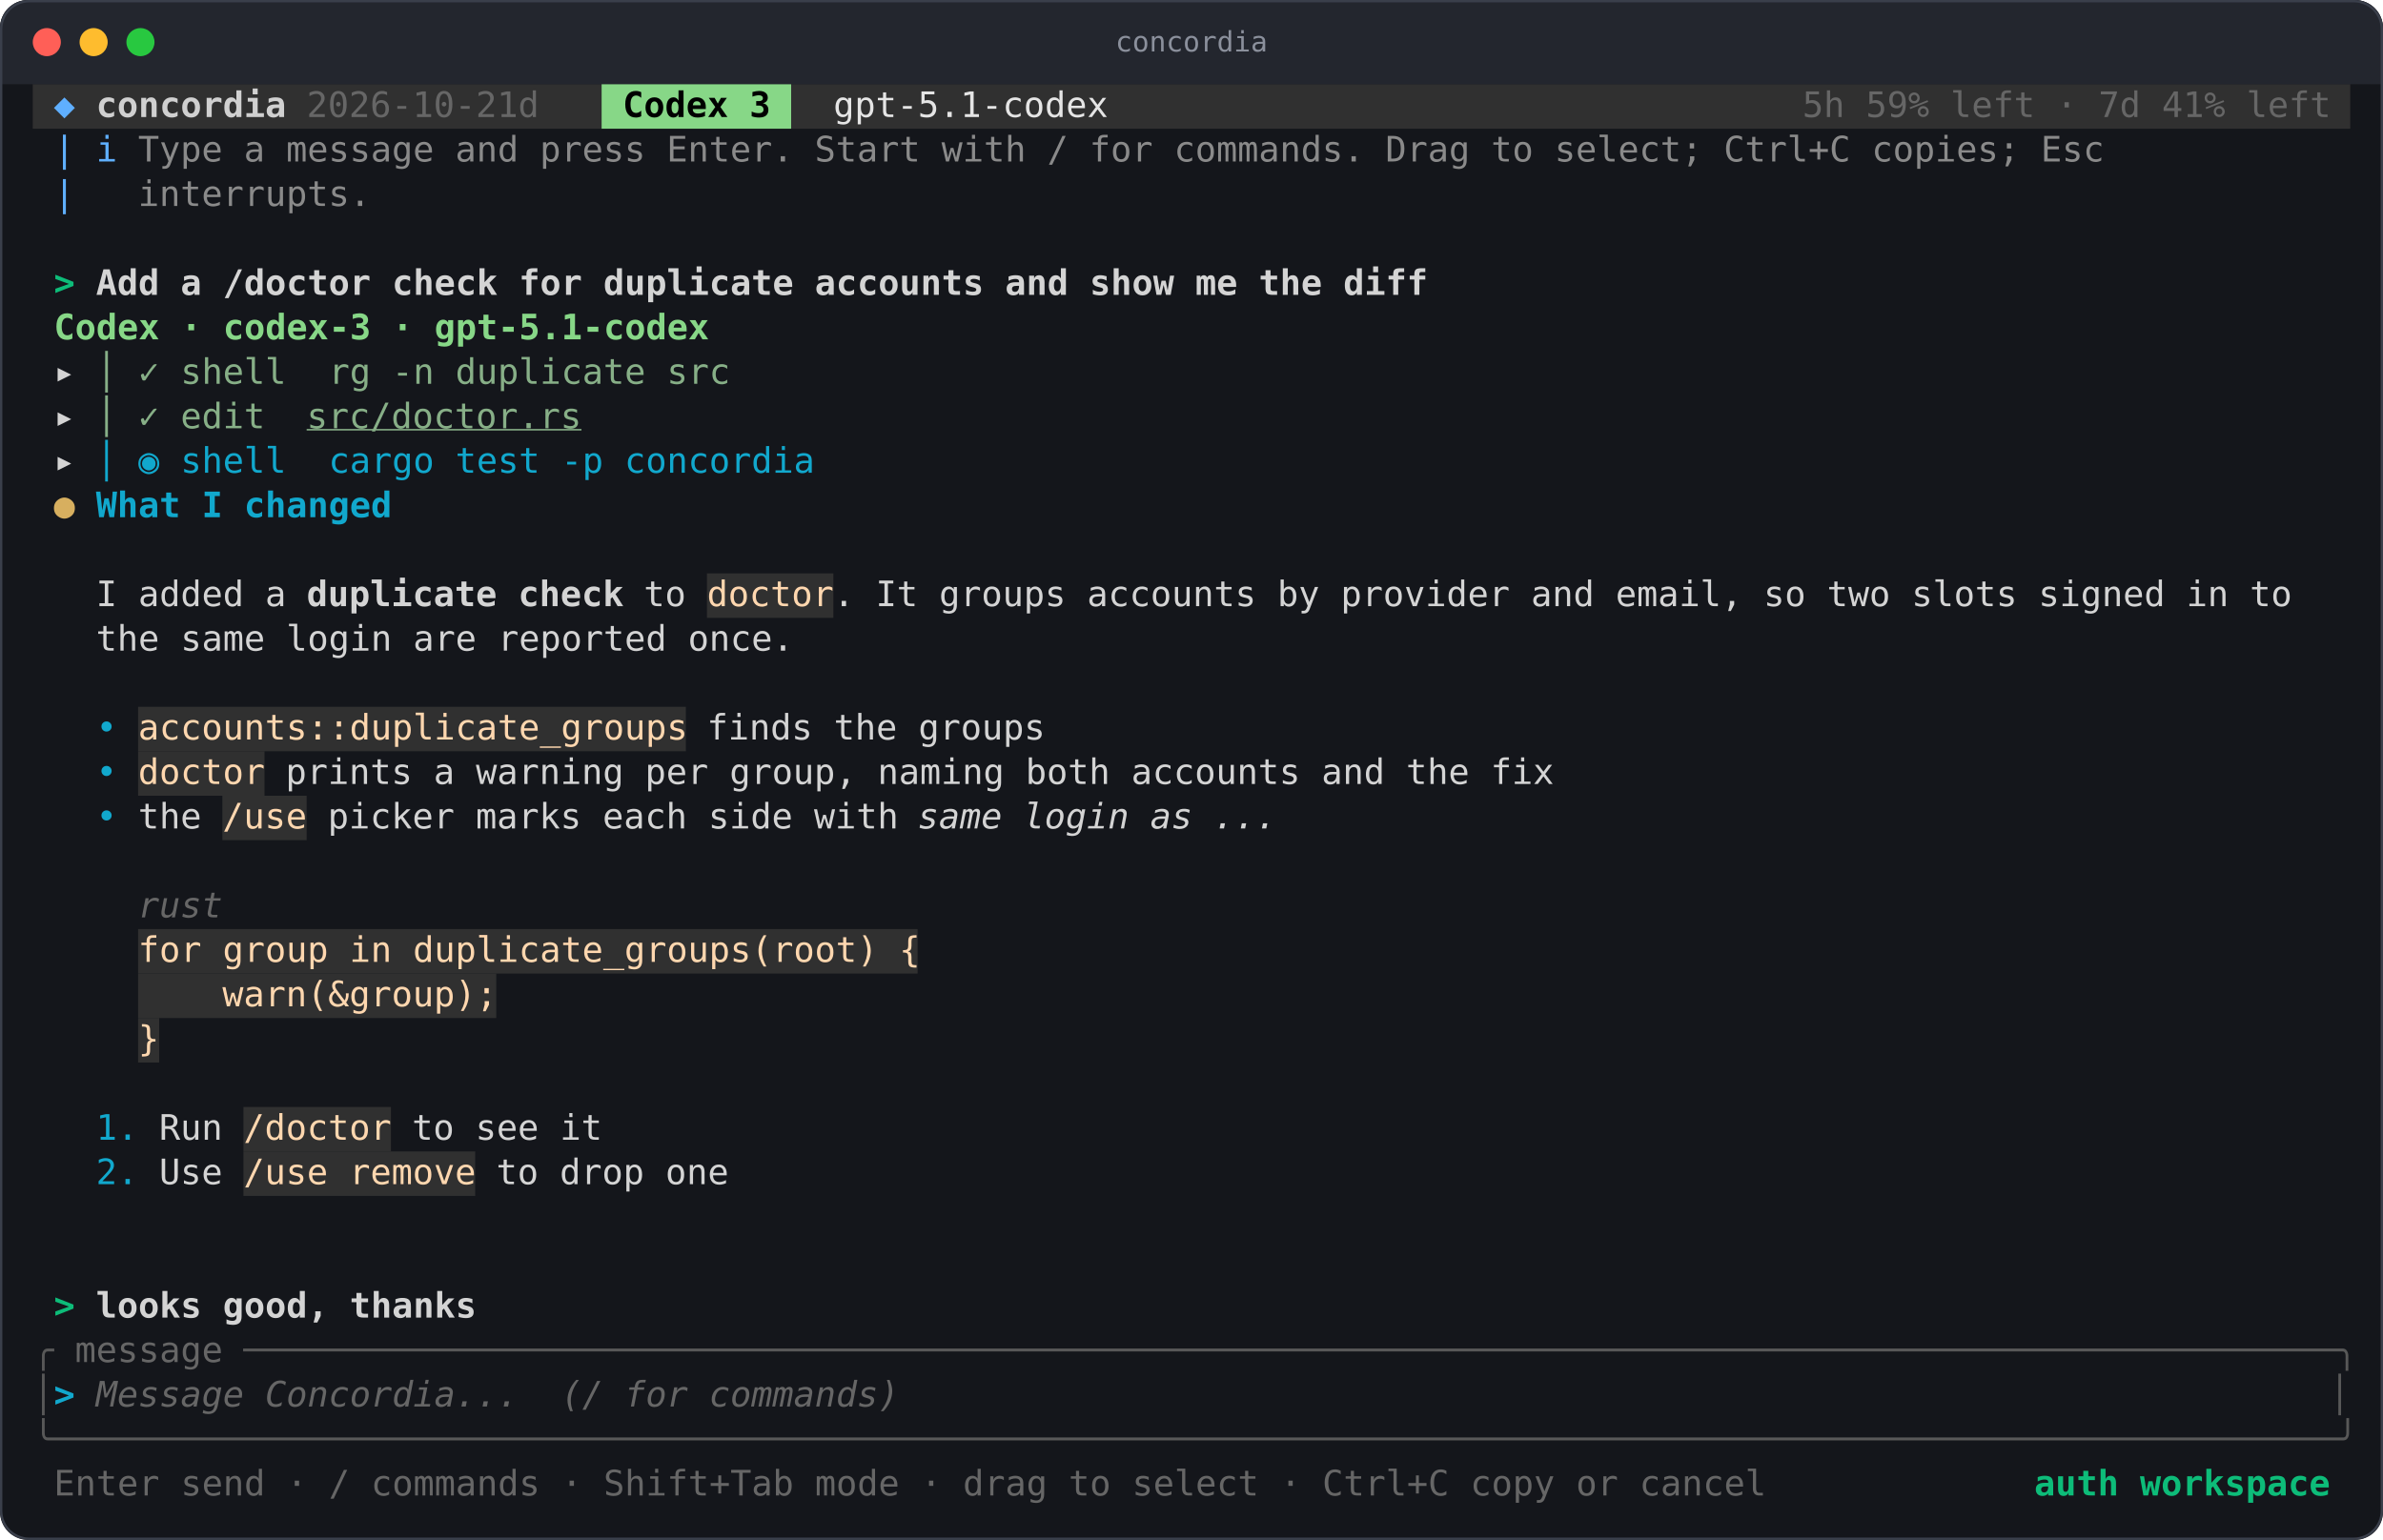
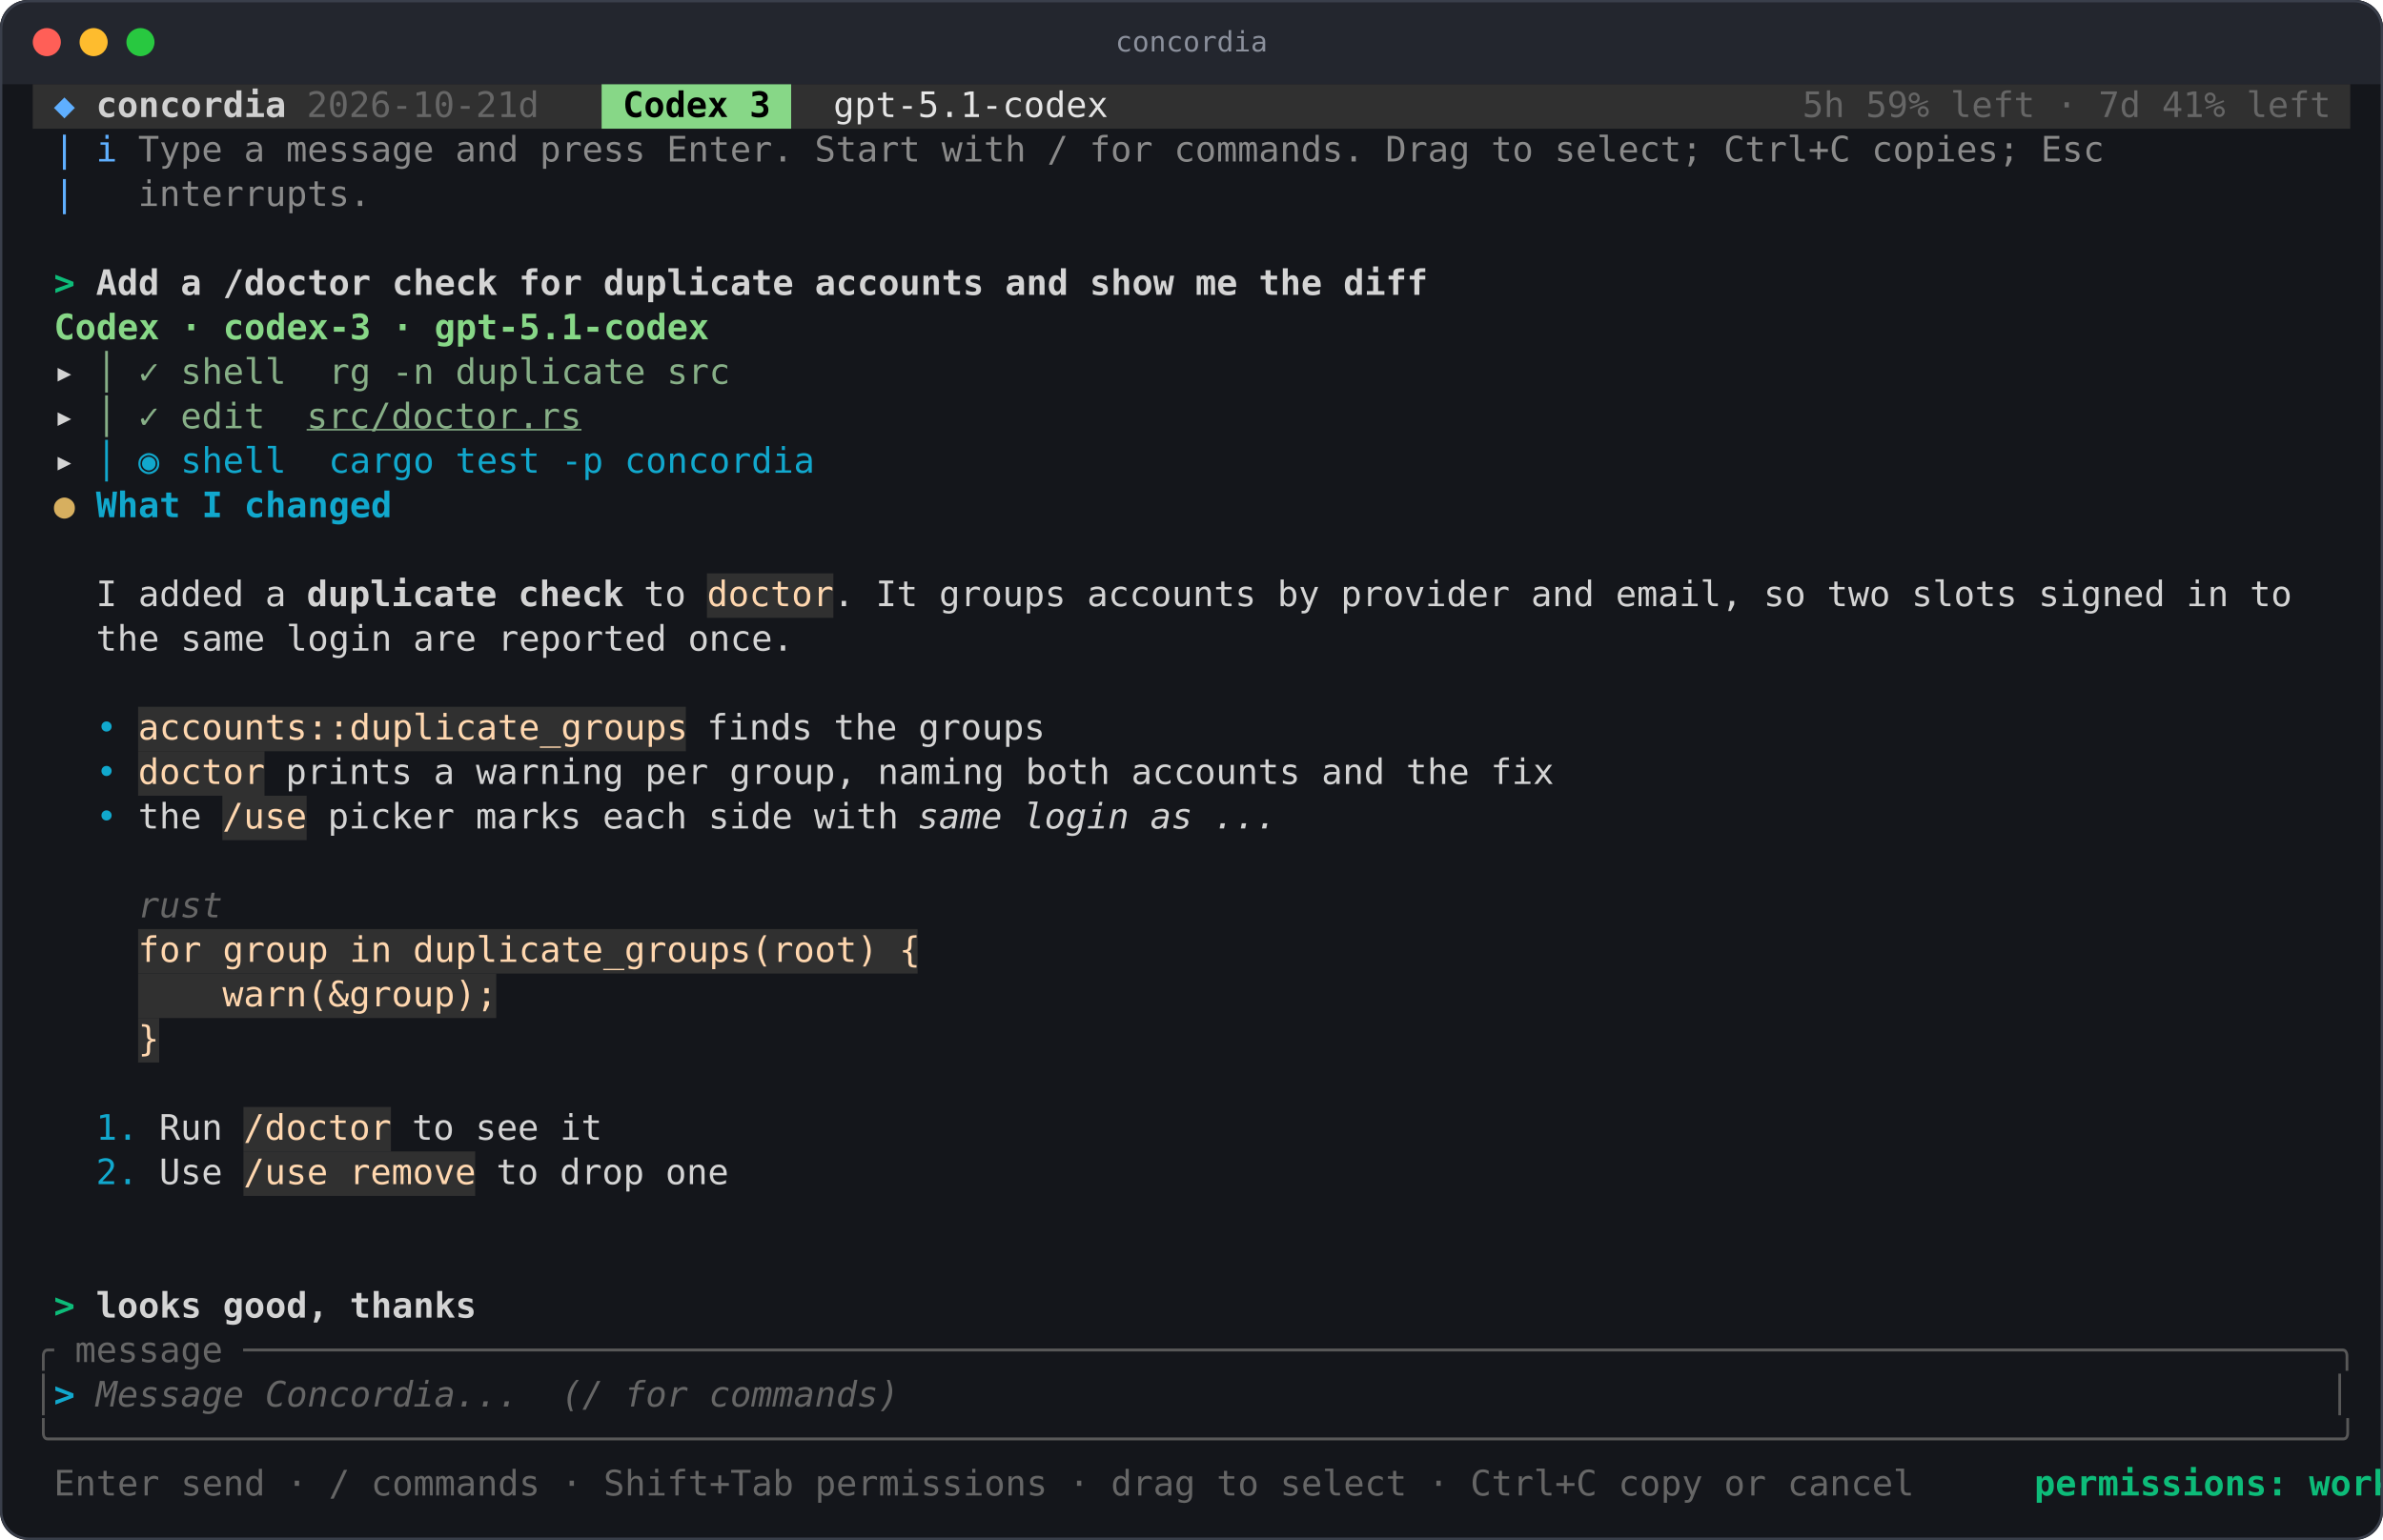
<svg xmlns="http://www.w3.org/2000/svg" width="1018" height="658" viewBox="0 0 1018 658" role="img" aria-label="concordia">
  <defs>
    <clipPath id="win">
      <rect width="1018" height="658" rx="12" />
    </clipPath>
  </defs>
  <g clip-path="url(#win)">
    <rect width="1018" height="658" fill="#14161b" />
    <rect width="1018" height="36" fill="#23262e" />
    <circle cx="20" cy="18" r="6" fill="#ff5f57" />
    <circle cx="40" cy="18" r="6" fill="#febc2e" />
    <circle cx="60" cy="18" r="6" fill="#28c840" />
    <text x="509" y="22" font-family="Cascadia Mono, Consolas, monospace" font-size="12" fill="#8b909c" text-anchor="middle">concordia</text>
    <rect x="14" y="36" width="243" height="19" fill="#303030" />
    <rect x="257" y="36" width="81" height="19" fill="#87d787" />
    <rect x="338" y="36" width="666" height="19" fill="#303030" />
    <rect x="302" y="245" width="54" height="19" fill="#303030" />
    <rect x="59" y="302" width="234" height="19" fill="#303030" />
    <rect x="59" y="321" width="54" height="19" fill="#303030" />
    <rect x="95" y="340" width="36" height="19" fill="#303030" />
    <rect x="59" y="397" width="333" height="19" fill="#303030" />
    <rect x="59" y="416" width="153" height="19" fill="#303030" />
    <rect x="59" y="435" width="9" height="19" fill="#303030" />
    <rect x="104" y="473" width="63" height="19" fill="#303030" />
    <rect x="104" y="492" width="99" height="19" fill="#303030" />
    <g font-family="Cascadia Mono, Consolas, monospace" font-size="15" xml:space="preserve">
      <text x="23" y="50" textLength="9" lengthAdjust="spacingAndGlyphs" fill="#5fafff" font-weight="700">◆</text>
      <text x="41" y="50" textLength="81" lengthAdjust="spacingAndGlyphs" fill="#d0d0d0" font-weight="700">concordia</text>
      <text x="131" y="50" textLength="99" lengthAdjust="spacingAndGlyphs" fill="#666666">2026-10-21d</text>
      <text x="266" y="50" textLength="63" lengthAdjust="spacingAndGlyphs" fill="#000000" font-weight="700">Codex 3</text>
      <text x="356" y="50" textLength="117" lengthAdjust="spacingAndGlyphs" fill="#e5e5e5">gpt-5.1-codex</text>
      <text x="770" y="50" textLength="225" lengthAdjust="spacingAndGlyphs" fill="#666666">5h 59% left · 7d 41% left</text>
      <text x="23" y="69" textLength="27" lengthAdjust="spacingAndGlyphs" fill="#5fafff">| i</text>
      <text x="59" y="69" textLength="837" lengthAdjust="spacingAndGlyphs" fill="#8a8a8a">Type a message and press Enter. Start with / for commands. Drag to select; Ctrl+C copies; Esc</text>
      <text x="23" y="88" textLength="9" lengthAdjust="spacingAndGlyphs" fill="#5fafff">|</text>
      <text x="59" y="88" textLength="99" lengthAdjust="spacingAndGlyphs" fill="#8a8a8a">interrupts.</text>
      <text x="23" y="126" textLength="9" lengthAdjust="spacingAndGlyphs" fill="#0dbc79" font-weight="700">&gt;</text>
      <text x="41" y="126" textLength="567" lengthAdjust="spacingAndGlyphs" fill="#d4d4d4" font-weight="700">Add a /doctor check for duplicate accounts and show me the diff</text>
      <text x="23" y="145" textLength="279" lengthAdjust="spacingAndGlyphs" fill="#87d787" font-weight="700">Codex · codex-3 · gpt-5.1-codex</text>
      <text x="23" y="164" textLength="9" lengthAdjust="spacingAndGlyphs" fill="#d4d4d4">▸</text>
      <text x="41" y="164" textLength="270" lengthAdjust="spacingAndGlyphs" fill="#87af87">│ ✓ shell  rg -n duplicate src</text>
      <text x="23" y="183" textLength="9" lengthAdjust="spacingAndGlyphs" fill="#d4d4d4">▸</text>
      <text x="41" y="183" textLength="72" lengthAdjust="spacingAndGlyphs" fill="#87af87">│ ✓ edit</text>
      <text x="131" y="183" textLength="117" lengthAdjust="spacingAndGlyphs" fill="#87af87" text-decoration="underline">src/doctor.rs</text>
      <text x="23" y="202" textLength="9" lengthAdjust="spacingAndGlyphs" fill="#d4d4d4">▸</text>
      <text x="41" y="202" textLength="306" lengthAdjust="spacingAndGlyphs" fill="#11a8cd">│ ◉ shell  cargo test -p concordia</text>
      <text x="23" y="221" textLength="9" lengthAdjust="spacingAndGlyphs" fill="#d7af5f">●</text>
      <text x="41" y="221" textLength="126" lengthAdjust="spacingAndGlyphs" fill="#11a8cd" font-weight="700">What I changed</text>
      <text x="41" y="259" textLength="81" lengthAdjust="spacingAndGlyphs" fill="#d4d4d4">I added a</text>
      <text x="131" y="259" textLength="135" lengthAdjust="spacingAndGlyphs" fill="#d4d4d4" font-weight="700">duplicate check</text>
      <text x="275" y="259" textLength="18" lengthAdjust="spacingAndGlyphs" fill="#d4d4d4">to</text>
      <text x="302" y="259" textLength="54" lengthAdjust="spacingAndGlyphs" fill="#ffd7af">doctor</text>
      <text x="356" y="259" textLength="621" lengthAdjust="spacingAndGlyphs" fill="#d4d4d4">. It groups accounts by provider and email, so two slots signed in to</text>
      <text x="41" y="278" textLength="297" lengthAdjust="spacingAndGlyphs" fill="#d4d4d4">the same login are reported once.</text>
      <text x="41" y="316" textLength="9" lengthAdjust="spacingAndGlyphs" fill="#11a8cd">•</text>
      <text x="59" y="316" textLength="234" lengthAdjust="spacingAndGlyphs" fill="#ffd7af">accounts::duplicate_groups</text>
      <text x="302" y="316" textLength="144" lengthAdjust="spacingAndGlyphs" fill="#d4d4d4">finds the groups</text>
      <text x="41" y="335" textLength="9" lengthAdjust="spacingAndGlyphs" fill="#11a8cd">•</text>
      <text x="59" y="335" textLength="54" lengthAdjust="spacingAndGlyphs" fill="#ffd7af">doctor</text>
      <text x="122" y="335" textLength="540" lengthAdjust="spacingAndGlyphs" fill="#d4d4d4">prints a warning per group, naming both accounts and the fix</text>
      <text x="41" y="354" textLength="9" lengthAdjust="spacingAndGlyphs" fill="#11a8cd">•</text>
      <text x="59" y="354" textLength="27" lengthAdjust="spacingAndGlyphs" fill="#d4d4d4">the</text>
      <text x="95" y="354" textLength="36" lengthAdjust="spacingAndGlyphs" fill="#ffd7af">/use</text>
      <text x="140" y="354" textLength="243" lengthAdjust="spacingAndGlyphs" fill="#d4d4d4">picker marks each side with</text>
      <text x="392" y="354" textLength="153" lengthAdjust="spacingAndGlyphs" fill="#d4d4d4" font-style="italic">same login as ...</text>
      <text x="59" y="392" textLength="36" lengthAdjust="spacingAndGlyphs" fill="#666666" font-style="italic">rust</text>
      <text x="59" y="411" textLength="333" lengthAdjust="spacingAndGlyphs" fill="#ffd7af">for group in duplicate_groups(root) {</text>
      <text x="95" y="430" textLength="117" lengthAdjust="spacingAndGlyphs" fill="#ffd7af">warn(&amp;group);</text>
      <text x="59" y="449" textLength="9" lengthAdjust="spacingAndGlyphs" fill="#ffd7af">}</text>
      <text x="41" y="487" textLength="18" lengthAdjust="spacingAndGlyphs" fill="#11a8cd">1.</text>
      <text x="68" y="487" textLength="27" lengthAdjust="spacingAndGlyphs" fill="#d4d4d4">Run</text>
      <text x="104" y="487" textLength="63" lengthAdjust="spacingAndGlyphs" fill="#ffd7af">/doctor</text>
      <text x="176" y="487" textLength="81" lengthAdjust="spacingAndGlyphs" fill="#d4d4d4">to see it</text>
      <text x="41" y="506" textLength="18" lengthAdjust="spacingAndGlyphs" fill="#11a8cd">2.</text>
      <text x="68" y="506" textLength="27" lengthAdjust="spacingAndGlyphs" fill="#d4d4d4">Use</text>
      <text x="104" y="506" textLength="99" lengthAdjust="spacingAndGlyphs" fill="#ffd7af">/use remove</text>
      <text x="212" y="506" textLength="99" lengthAdjust="spacingAndGlyphs" fill="#d4d4d4">to drop one</text>
      <text x="23" y="563" textLength="9" lengthAdjust="spacingAndGlyphs" fill="#0dbc79" font-weight="700">&gt;</text>
      <text x="41" y="563" textLength="162" lengthAdjust="spacingAndGlyphs" fill="#d4d4d4" font-weight="700">looks good, thanks</text>
      <text x="14" y="582" textLength="9" lengthAdjust="spacingAndGlyphs" fill="#585858">╭</text>
      <text x="32" y="582" textLength="63" lengthAdjust="spacingAndGlyphs" fill="#666666">message</text>
      <text x="104" y="582" textLength="900" lengthAdjust="spacingAndGlyphs" fill="#585858">───────────────────────────────────────────────────────────────────────────────────────────────────╮</text>
      <text x="14" y="601" textLength="9" lengthAdjust="spacingAndGlyphs" fill="#585858">│</text>
      <text x="23" y="601" textLength="9" lengthAdjust="spacingAndGlyphs" fill="#11a8cd" font-weight="700">&gt;</text>
      <text x="41" y="601" textLength="342" lengthAdjust="spacingAndGlyphs" fill="#666666" font-style="italic">Message Concordia...  (/ for commands)</text>
      <text x="995" y="601" textLength="9" lengthAdjust="spacingAndGlyphs" fill="#585858">│</text>
      <text x="14" y="620" textLength="990" lengthAdjust="spacingAndGlyphs" fill="#585858">╰────────────────────────────────────────────────────────────────────────────────────────────────────────────╯</text>
-       <text x="23" y="639" textLength="729" lengthAdjust="spacingAndGlyphs" fill="#666666">Enter send · / commands · Shift+Tab mode · drag to select · Ctrl+C copy or cancel</text>
-       <text x="869" y="639" textLength="126" lengthAdjust="spacingAndGlyphs" fill="#0dbc79" font-weight="700">auth workspace</text>
+       <text x="23" y="639" textLength="729" lengthAdjust="spacingAndGlyphs" fill="#666666">Enter send · / commands · Shift+Tab permissions · drag to select · Ctrl+C copy or cancel</text>
+       <text x="869" y="639" textLength="126" lengthAdjust="spacingAndGlyphs" fill="#0dbc79" font-weight="700">permissions: workspace</text>
    </g>
  </g>
  <rect x="0.5" y="0.5" width="1017" height="657" rx="12" fill="none" stroke="#3a3f4b" />
</svg>
